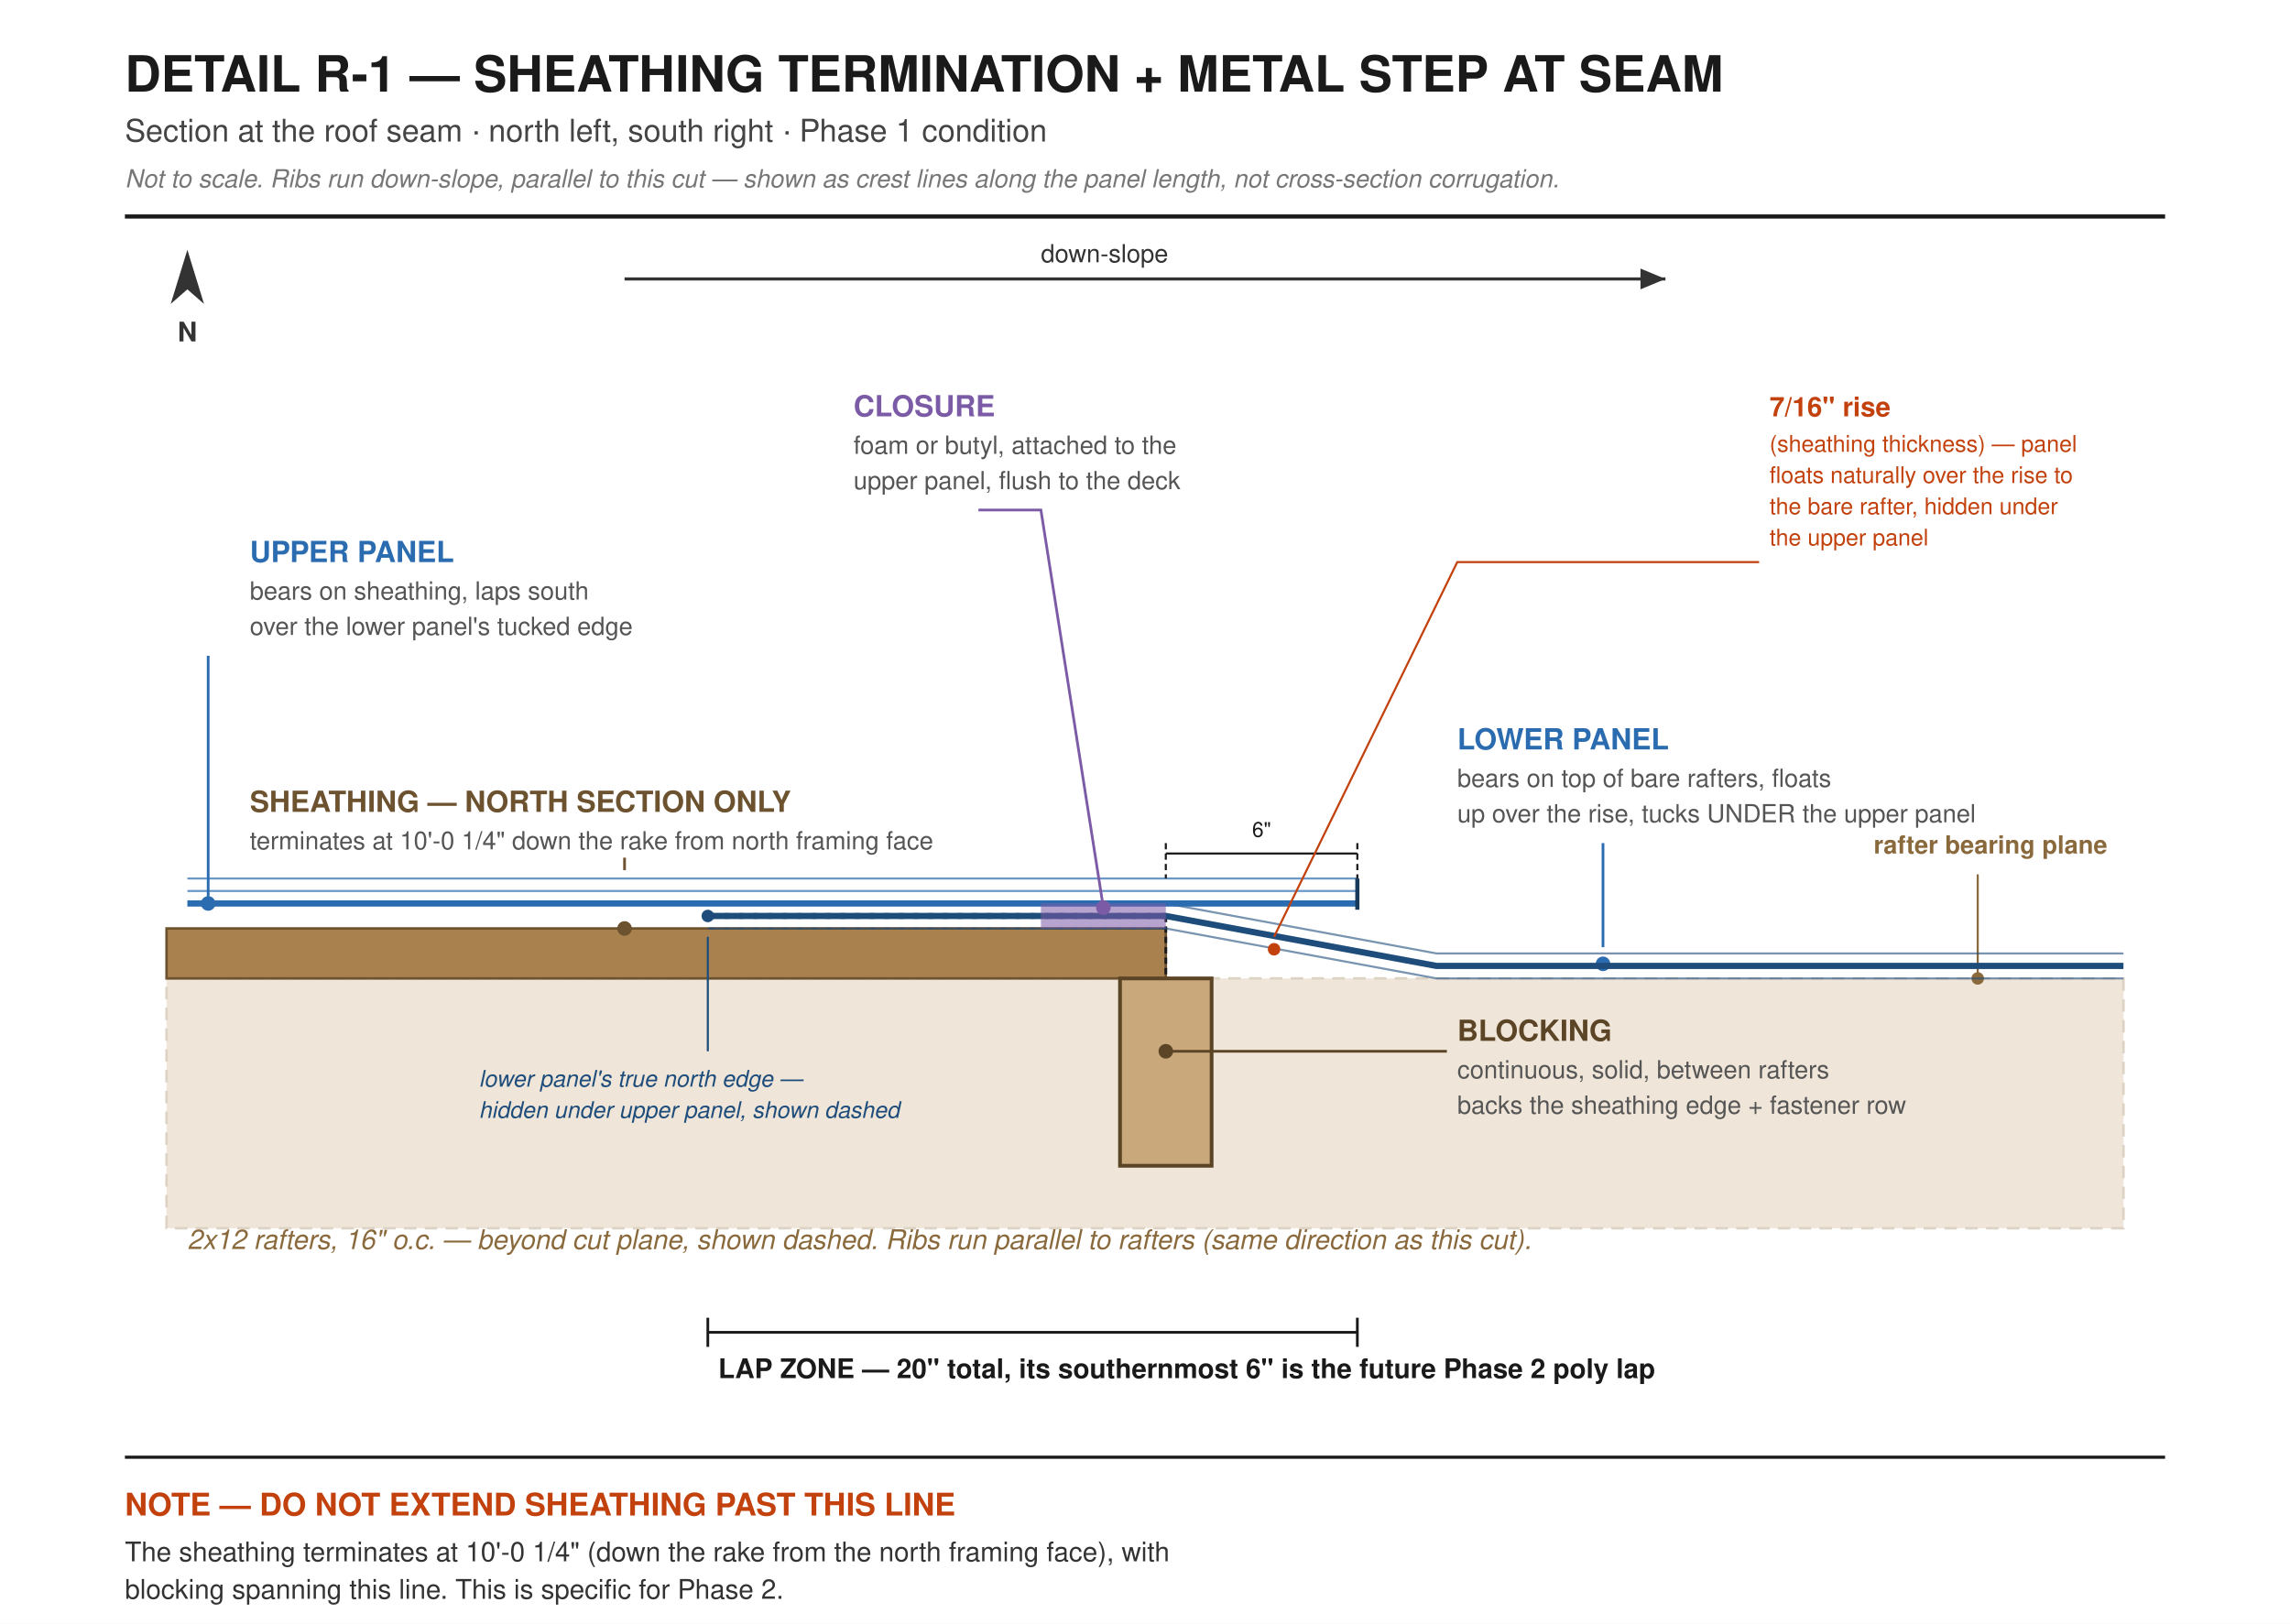
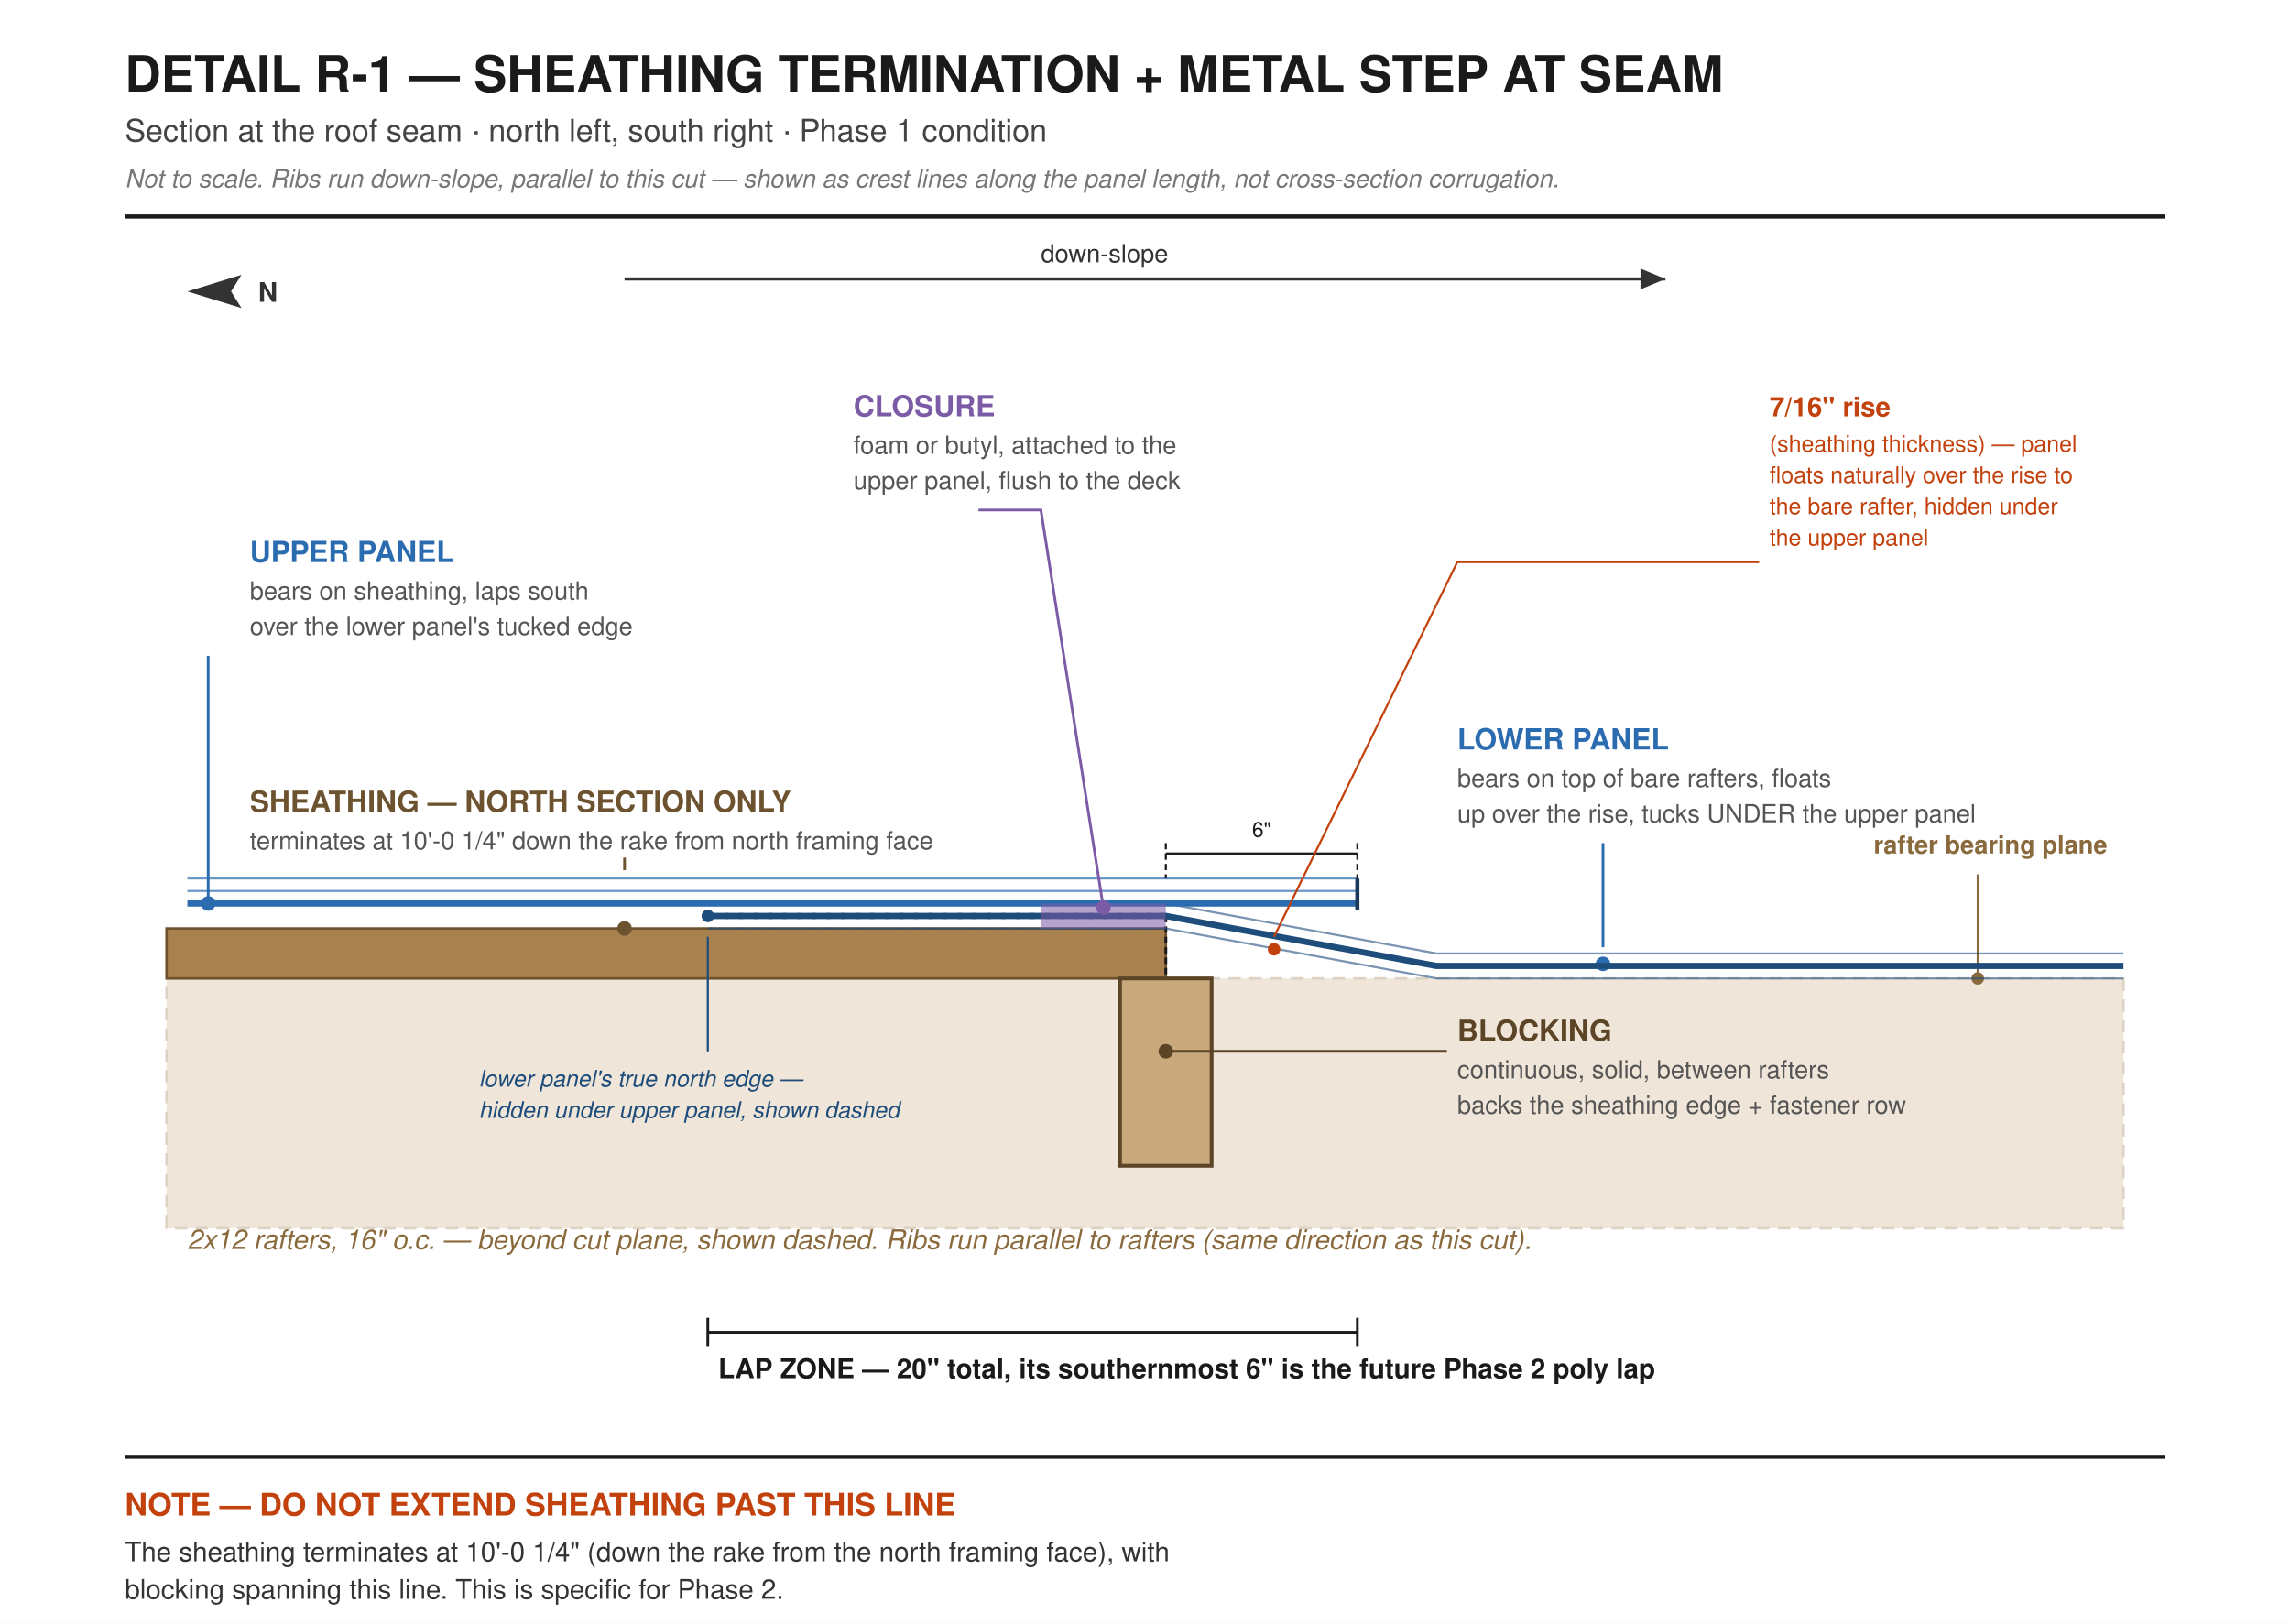
<svg xmlns="http://www.w3.org/2000/svg" viewBox="0 0 1100 780" width="1100" height="780" font-family="Helvetica, Arial, sans-serif">
  <rect width="1100" height="780" fill="#ffffff" />
  <text x="60" y="44" font-size="24" font-weight="bold" fill="#1a1a1a">DETAIL R-1 — SHEATHING TERMINATION + METAL STEP AT SEAM</text>
  <text x="60" y="68" font-size="15" fill="#444">Section at the roof seam · north left, south right · Phase 1 condition</text>
  <text x="60" y="90" font-size="12" fill="#777" font-style="italic">Not to scale. Ribs run down-slope, parallel to this cut — shown as crest lines along the panel length, not cross-section corrugation.</text>
  <line x1="60" y1="104" x2="1040" y2="104" stroke="#1a1a1a" stroke-width="2" />
-   <g transform="translate(90,140)">
-     <polygon points="0,-20 8,6 0,-1 -8,6" fill="#333" />
-     <text x="0" y="24" font-size="13" font-weight="bold" text-anchor="middle" fill="#333">N</text>
+   <g transform="translate(110,140)">
+     <polygon points="-20,0 6,-8 1,0 6,8" fill="#333" />
+     <text x="14" y="5" font-size="13" font-weight="bold" text-anchor="start" fill="#333">N</text>
  </g>
  <line x1="300" y1="134" x2="800" y2="134" stroke="#333" stroke-width="1.5" />
  <polygon points="800,134 788,129 788,139" fill="#333" />
  <text x="500" y="126" font-size="12" fill="#333">down-slope</text>
  <rect x="80" y="470" width="940" height="120" fill="#c9a87c" opacity="0.30" stroke="#8a6a3d" stroke-width="1.2" stroke-dasharray="6 4" />
  <text x="90" y="600" font-size="13" fill="#8a6a3d" font-style="italic">2x12 rafters, 16" o.c. — beyond cut plane, shown dashed. Ribs run parallel to rafters (same direction as this cut).</text>
  <text x="900" y="410" font-size="12" font-weight="bold" fill="#8a6a3d">rafter bearing plane</text>
  <polyline points="950,420 950,470" fill="none" stroke="#8a6a3d" stroke-width="1" />
  <circle cx="950" cy="470" r="3" fill="#8a6a3d" />
  <rect x="80" y="446" width="480" height="24" fill="#a8814f" stroke="#6d5230" stroke-width="1.2" />
  <text x="120" y="390" font-size="14" font-weight="bold" fill="#6d5230">SHEATHING — NORTH SECTION ONLY</text>
  <text x="120" y="408" font-size="12" fill="#555">terminates at 10'-0 1/4" down the rake from north framing face</text>
  <polyline points="300,418 300,412" fill="none" stroke="#6d5230" stroke-width="1.3" />
  <circle cx="300" cy="446" r="3.5" fill="#6d5230" />
  <line x1="560" y1="440" x2="560" y2="475" stroke="#1a1a1a" stroke-width="1.3" stroke-dasharray="3 2" />
  <rect x="538" y="470" width="44" height="90" fill="#c9a87c" stroke="#5c4526" stroke-width="1.8" />
  <text x="700" y="500" font-size="14" font-weight="bold" fill="#5c4526">BLOCKING</text>
  <text x="700" y="518" font-size="12" fill="#555">continuous, solid, between rafters</text>
  <text x="700" y="535" font-size="12" fill="#555">backs the sheathing edge + fastener row</text>
  <polyline points="695,505 560,505" fill="none" stroke="#5c4526" stroke-width="1.3" />
  <circle cx="560" cy="505" r="3.5" fill="#5c4526" />
  <text x="700" y="360" font-size="14" font-weight="bold" fill="#2b6cb0">LOWER PANEL</text>
  <text x="700" y="378" font-size="12" fill="#555">bears on top of bare rafters, floats</text>
  <text x="700" y="395" font-size="12" fill="#555">up over the rise, tucks UNDER the upper panel</text>
  <polyline points="770,405 770,455" fill="none" stroke="#2b6cb0" stroke-width="1.3" />
  <circle cx="770" cy="463" r="3.5" fill="#2b6cb0" />
  <path d="M 1020,464 L 690,464 L 560,440 L 340,440" fill="none" stroke="#1e4d7b" stroke-width="3" />
  <path d="M 560,440 L 340,440" fill="none" stroke="#1e4d7b" stroke-width="3" stroke-dasharray="2 5" opacity="0.55" />
  <path d="M 1020,458 L 690,458 L 560,434 L 340,434" fill="none" stroke="#1e4d7b" stroke-width="1" opacity="0.6" />
  <path d="M 560,434 L 340,434" fill="none" stroke="#1e4d7b" stroke-width="1" stroke-dasharray="2 5" opacity="0.35" />
  <path d="M 1020,470 L 690,470 L 560,446 L 340,446" fill="none" stroke="#1e4d7b" stroke-width="1" opacity="0.6" />
  <path d="M 560,446 L 340,446" fill="none" stroke="#1e4d7b" stroke-width="1" stroke-dasharray="2 5" opacity="0.35" />
  <polyline points="340,505 340,450" fill="none" stroke="#1e4d7b" stroke-width="1" />
  <circle cx="340" cy="440" r="3" fill="#1e4d7b" />
  <text x="230" y="522" font-size="11" fill="#1e4d7b" font-style="italic">lower panel's true north edge —</text>
  <text x="230" y="537" font-size="11" fill="#1e4d7b" font-style="italic">hidden under upper panel, shown dashed</text>
  <text x="120" y="270" font-size="14" font-weight="bold" fill="#2b6cb0">UPPER PANEL</text>
  <text x="120" y="288" font-size="12" fill="#555">bears on sheathing, laps south</text>
  <text x="120" y="305" font-size="12" fill="#555">over the lower panel's tucked edge</text>
  <polyline points="100,315 100,434" fill="none" stroke="#2b6cb0" stroke-width="1.3" />
  <circle cx="100" cy="434" r="3.5" fill="#2b6cb0" />
  <path d="M 90,434 L 652,434" fill="none" stroke="#2b6cb0" stroke-width="3" />
  <path d="M 90,428 L 652,428" fill="none" stroke="#2b6cb0" stroke-width="1" opacity="0.7" />
  <path d="M 90,422 L 652,422" fill="none" stroke="#2b6cb0" stroke-width="1" opacity="0.7" />
  <line x1="652" y1="422" x2="652" y2="437" stroke="#1a3a5c" stroke-width="2" />
  <line x1="560" y1="405" x2="560" y2="422" stroke="#1a1a1a" stroke-width="1" stroke-dasharray="3 2" />
  <line x1="652" y1="405" x2="652" y2="422" stroke="#1a1a1a" stroke-width="1" stroke-dasharray="3 2" />
  <line x1="560" y1="410" x2="652" y2="410" stroke="#1a1a1a" stroke-width="1" />
  <text x="606" y="402" font-size="10" fill="#1a1a1a" text-anchor="middle">6"</text>
  <rect x="500" y="434" width="60" height="12" fill="#7b5aa6" opacity="0.55" />
  <text x="410" y="200" font-size="14" font-weight="bold" fill="#7b5aa6">CLOSURE</text>
  <text x="410" y="218" font-size="12" fill="#555">foam or butyl, attached to the</text>
  <text x="410" y="235" font-size="12" fill="#555">upper panel, flush to the deck</text>
  <polyline points="470,245 500,245 530,436" fill="none" stroke="#7b5aa6" stroke-width="1.3" />
  <circle cx="530" cy="436" r="3.5" fill="#7b5aa6" />
  <text x="850" y="200" font-size="13" font-weight="bold" fill="#c2410c">7/16" rise</text>
  <text x="850" y="217" font-size="11" fill="#c2410c">(sheathing thickness) — panel</text>
  <text x="850" y="232" font-size="11" fill="#c2410c">floats naturally over the rise to</text>
  <text x="850" y="247" font-size="11" fill="#c2410c">the bare rafter, hidden under</text>
  <text x="850" y="262" font-size="11" fill="#c2410c">the upper panel</text>
  <polyline points="845,270 700,270 612,450" fill="none" stroke="#c2410c" stroke-width="1" />
  <circle cx="612" cy="456" r="3" fill="#c2410c" />
  <line x1="340" y1="640" x2="652" y2="640" stroke="#1a1a1a" stroke-width="1.3" />
  <line x1="340" y1="633" x2="340" y2="647" stroke="#1a1a1a" stroke-width="1.3" />
  <line x1="652" y1="633" x2="652" y2="647" stroke="#1a1a1a" stroke-width="1.3" />
  <text x="345" y="662" font-size="13" font-weight="bold" fill="#1a1a1a">LAP ZONE — 20" total, its southernmost 6" is the future Phase 2 poly lap</text>
  <line x1="60" y1="700" x2="1040" y2="700" stroke="#1a1a1a" stroke-width="1.5" />
  <text x="60" y="728" font-size="15" font-weight="bold" fill="#c2410c">NOTE — DO NOT EXTEND SHEATHING PAST THIS LINE</text>
  <text x="60" y="750" font-size="13" fill="#333">The sheathing terminates at 10'-0 1/4" (down the rake from the north framing face), with</text>
  <text x="60" y="768" font-size="13" fill="#333">blocking spanning this line. This is specific for Phase 2.</text>
</svg>
